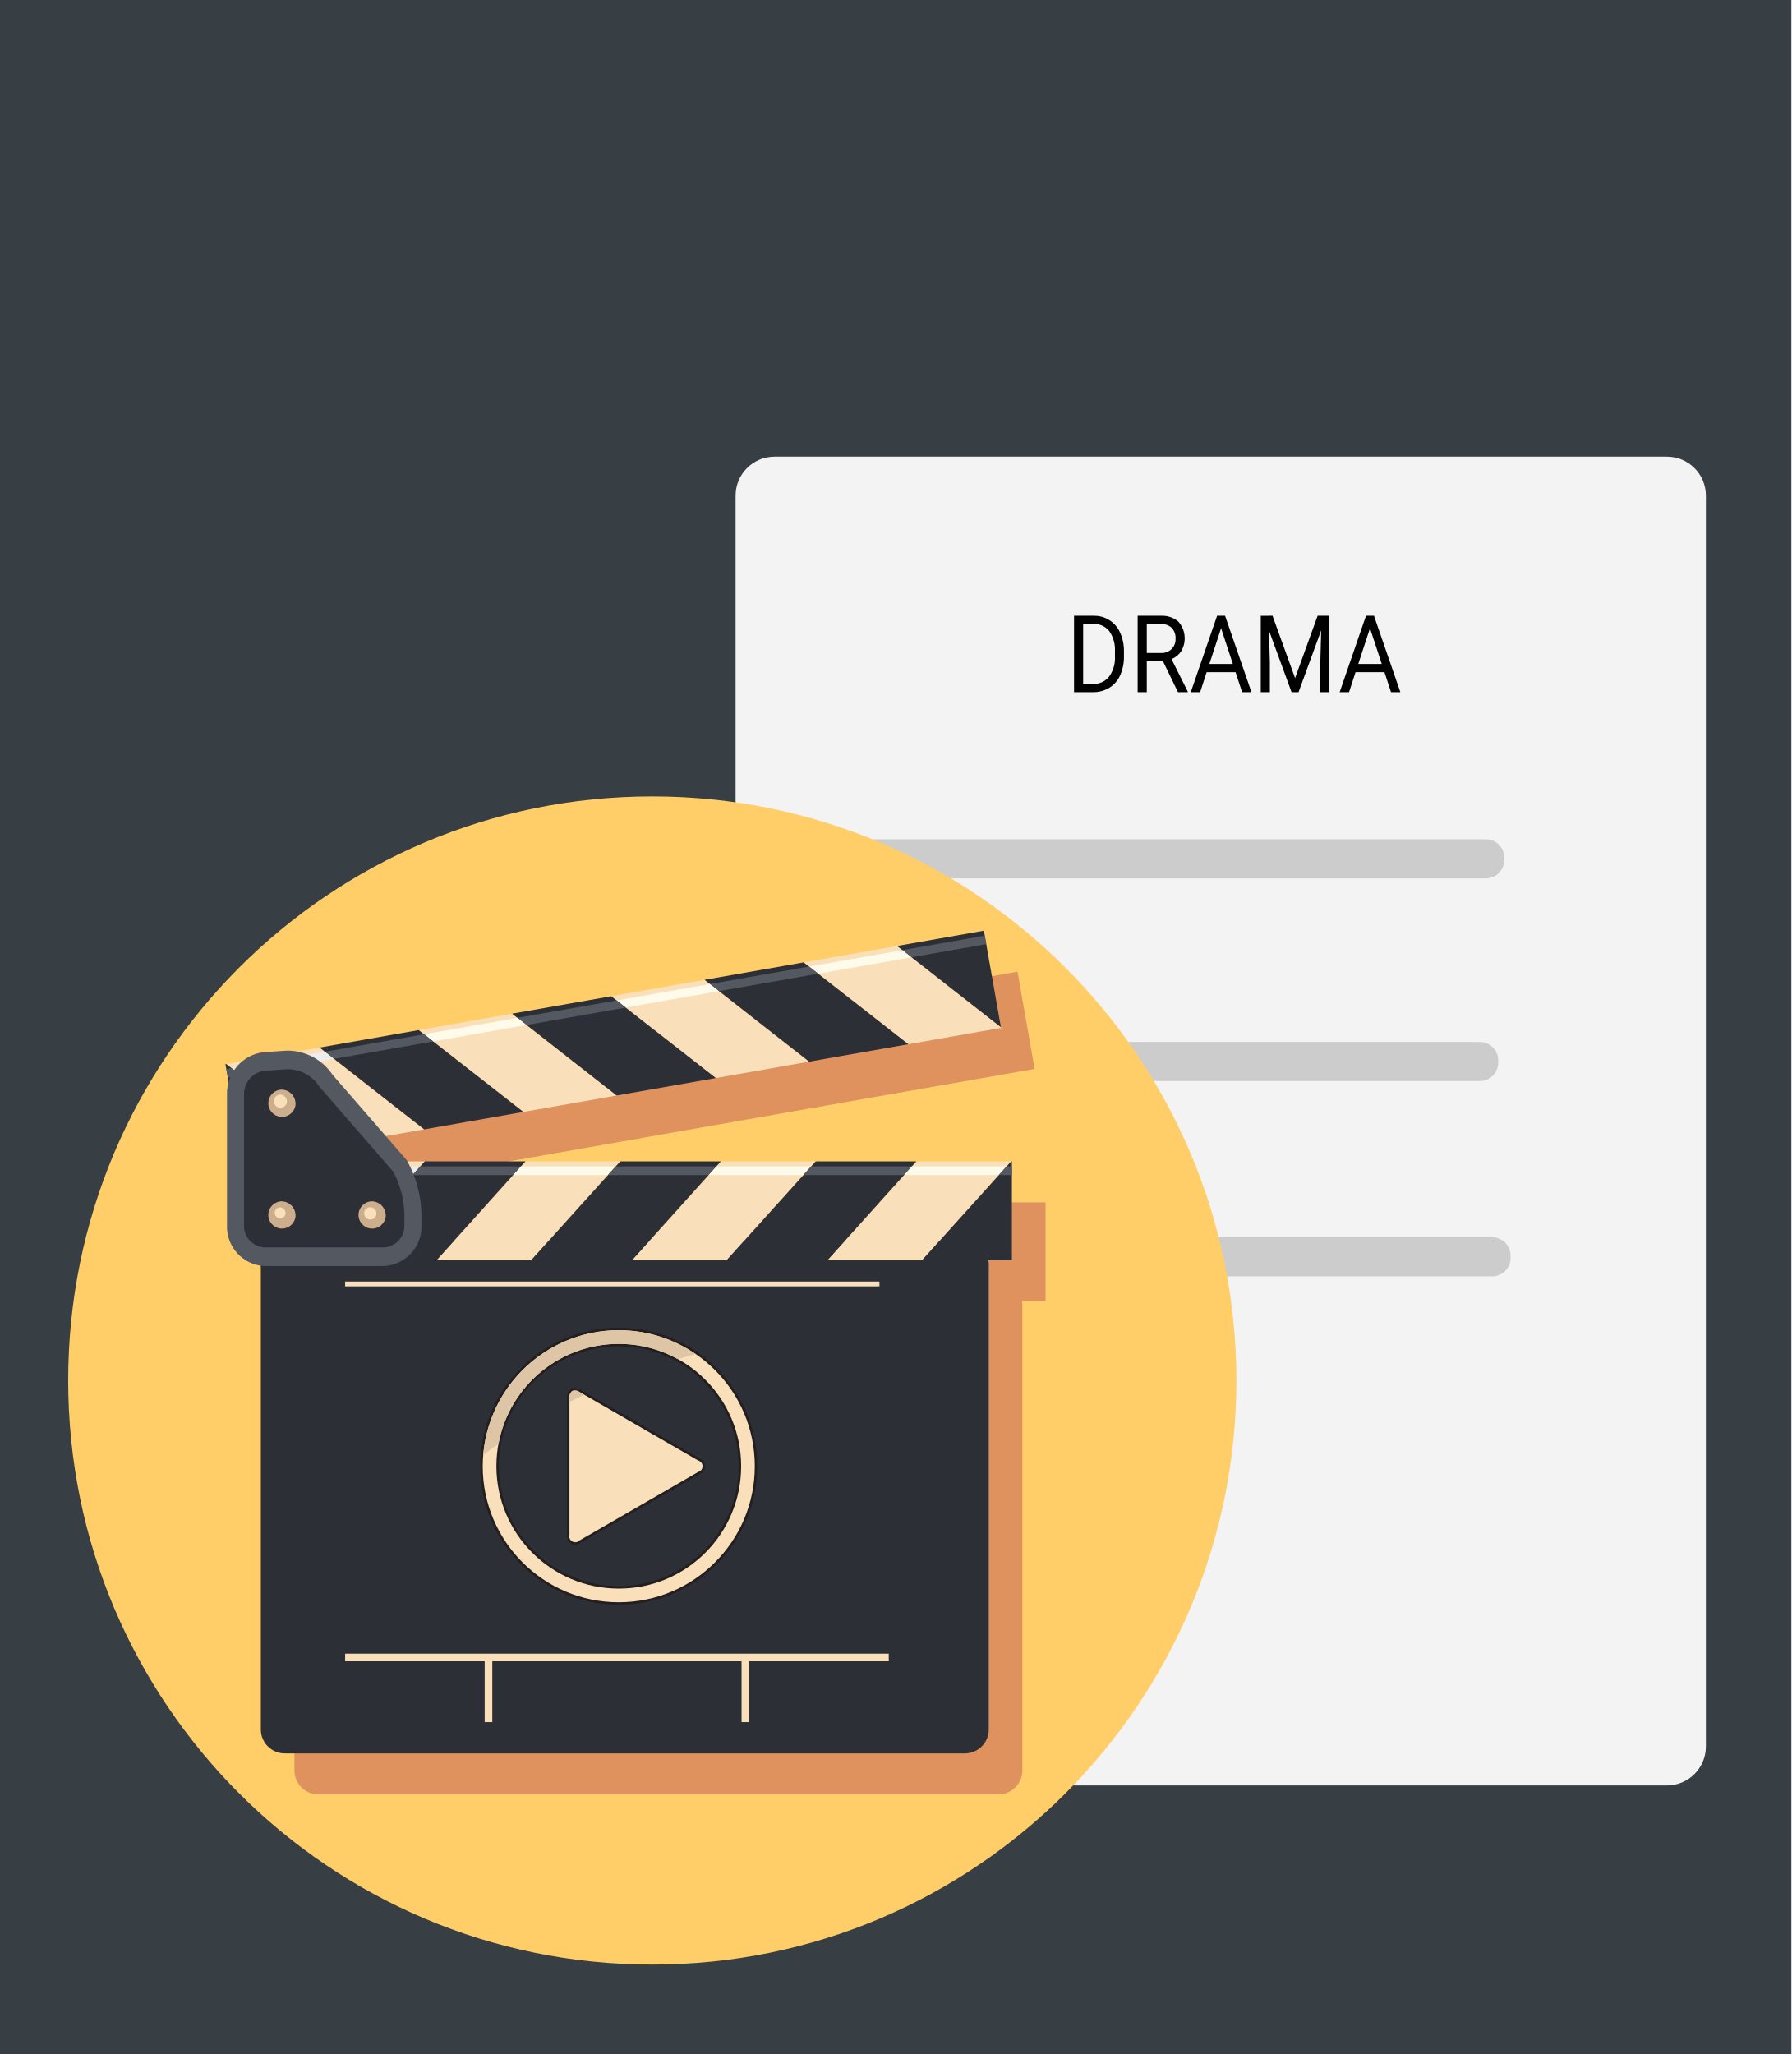
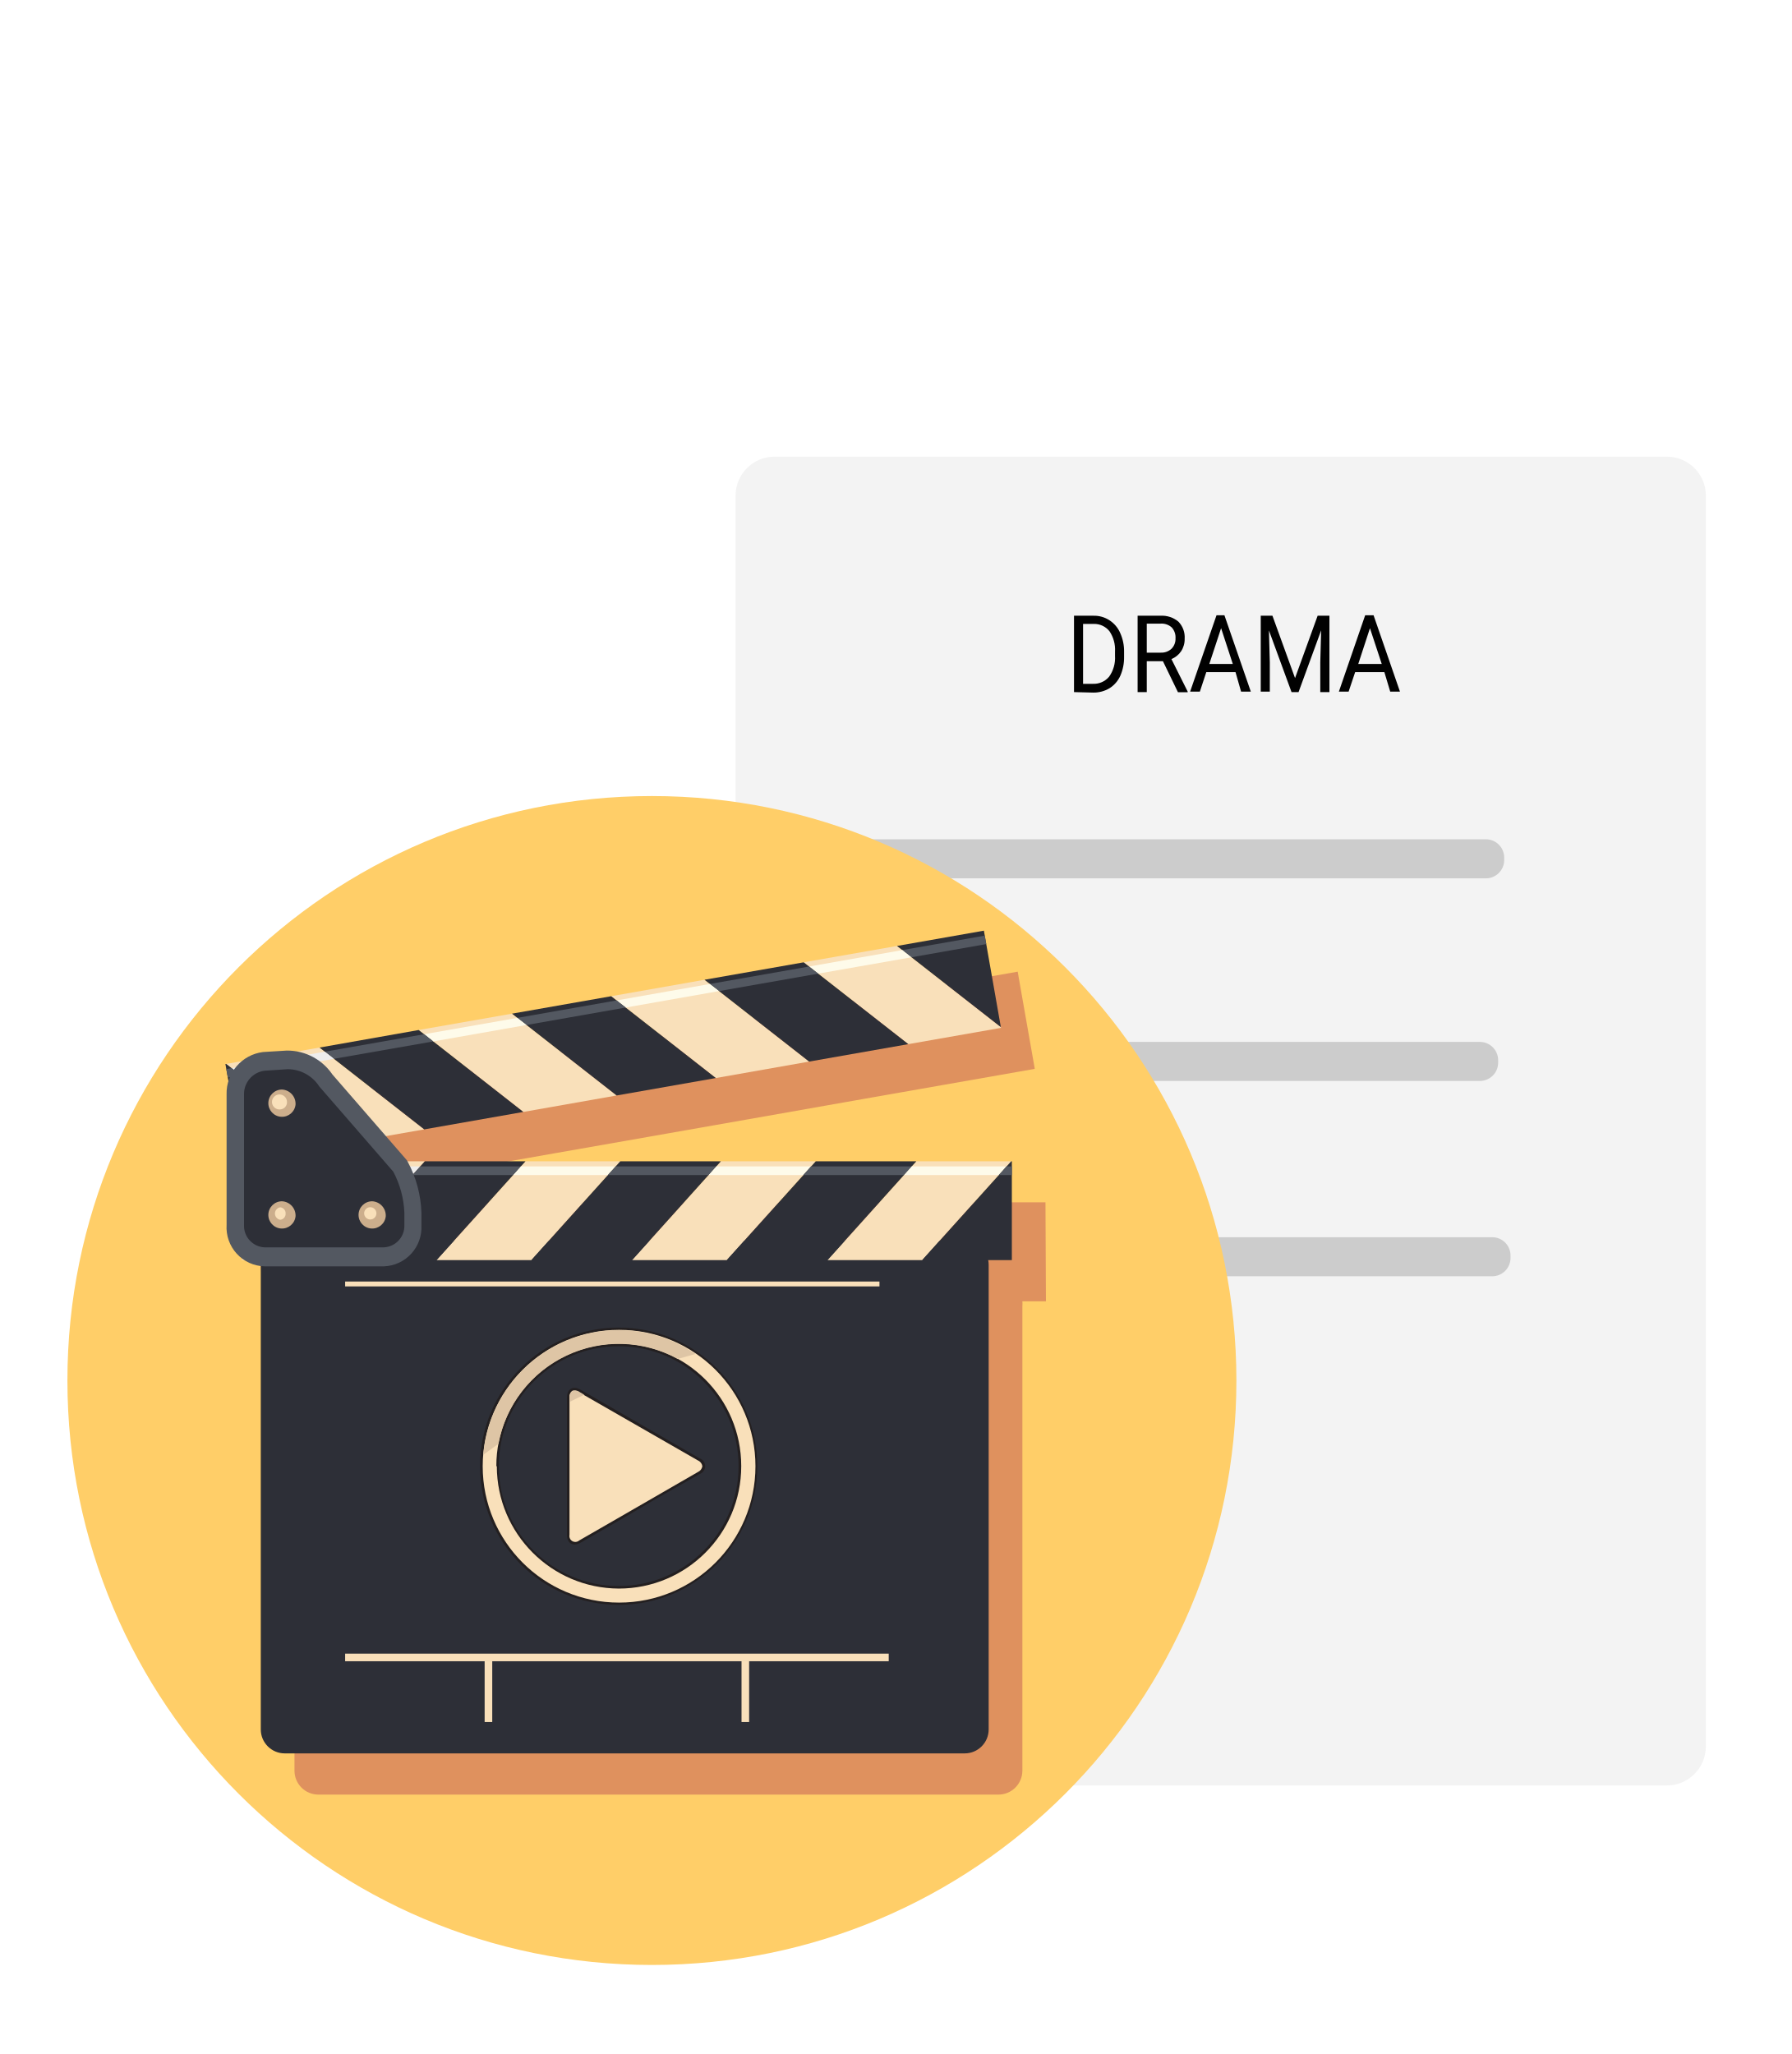
- <svg xmlns="http://www.w3.org/2000/svg" id="Layer_1" data-name="Layer 1" width="183.882" height="210.855" viewBox="0 0 183.882 210.855">
+ <svg xmlns="http://www.w3.org/2000/svg" id="Layer_1" data-name="Layer 1" width="183.88" height="210.86" viewBox="0 0 183.88 210.86">
  <defs>
-     <style>.cls-1{fill:#373f44;}.cls-2{fill:#f3f3f3;}.cls-3{fill:#ccc;}.cls-4{fill:#010101;}.cls-5{fill:#ffce68;}.cls-6{fill:#df915e;}.cls-7{fill:#2d2f37;}.cls-8{fill:#f9e0ba;}.cls-9{fill:#231f20;}.cls-10{fill:#dec5a5;}.cls-11{fill:#fefbea;}.cls-12{fill:#eeeded;}.cls-13{fill:#535861;}.cls-14{fill:#ccae8c;}</style>
+     <style>.cls-1{fill:none;}.cls-2{fill:#f3f3f3;}.cls-3{fill:#ccc;}.cls-4{fill:#010101;}.cls-5{fill:#ffce68;}.cls-6{fill:#df915e;}.cls-7{fill:#2d2f37;}.cls-8{fill:#f9e0ba;}.cls-9{fill:#231f20;}.cls-10{fill:#dec5a5;}.cls-11{fill:#fefbea;}.cls-12{fill:#eeeded;}.cls-13{fill:#535861;}.cls-14{fill:#ccae8c;}</style>
  </defs>
-   <rect class="cls-1" width="183.882" height="210.855" />
-   <rect class="cls-2" x="75.508" y="46.88" width="99.602" height="136.405" rx="4" />
-   <rect class="cls-3" x="86.026" y="127.011" width="69.032" height="4.014" rx="1.882" />
-   <rect class="cls-3" x="85.379" y="86.156" width="69.032" height="4.014" rx="1.882" />
-   <path class="cls-4" d="M110.251,71.054v-7.84h1.999a2.889,2.889,0,0,1,2.732,1.739,4.561,4.561,0,0,1,.392,1.917v.501a4.58,4.58,0,0,1-.387,1.944,2.902,2.902,0,0,1-1.105,1.282,3.166,3.166,0,0,1-1.671.458Zm.934-6.995V70.209h.982a2.039,2.039,0,0,0,1.681-.744,3.291,3.291,0,0,0,.602-2.118v-.459a3.352,3.352,0,0,0-.567-2.077,1.931,1.931,0,0,0-1.607-.752Z" />
-   <path class="cls-4" d="M119.382,67.883h-1.664v3.171H116.78v-7.84h2.345a2.592,2.592,0,0,1,1.841.604,2.602,2.602,0,0,1,.287,3.031,2.164,2.164,0,0,1-.995.813l1.664,3.328v.064h-1.002Zm-1.664-.846h1.435a1.522,1.522,0,0,0,1.107-.399,1.423,1.423,0,0,0,.411-1.068,1.506,1.506,0,0,0-.392-1.117,1.558,1.558,0,0,0-1.131-.394H117.718Z" />
-   <path class="cls-4" d="M126.829,69.002h-2.967l-.667,2.052h-.963l2.704-7.84h.817l2.71,7.84h-.958Zm-2.686-.845h2.408l-1.206-3.667Z" />
-   <path class="cls-4" d="M130.624,63.214l2.316,6.397,2.315-6.397h1.212v7.84h-.935V68.001l.088-3.295-2.325,6.349H132.58l-2.321-6.332.093,3.279v3.053h-.934v-7.84Z" />
-   <path class="cls-4" d="M142.114,69.002h-2.967l-.667,2.052h-.963l2.704-7.84h.817l2.71,7.84h-.958Zm-2.686-.845h2.408l-1.206-3.667Z" />
-   <rect class="cls-3" x="84.759" y="106.96" width="69.032" height="4.014" rx="1.882" />
-   <path class="cls-5" d="M126.916,141.717a59.958,59.958,0,1,1-59.958-59.96A59.958,59.958,0,0,1,126.916,141.717Z" />
-   <path class="cls-6" d="M107.324,123.429H45.315l-.077-.128-2.146-2.471,3.904-.687L57.17,118.353l9.584-1.686,10.174-1.791,9.586-1.685,10.174-1.789,9.515-1.674-.012-.077-1.501-8.522.002,0-.154-.871h-.001l-.09-.51-8.916,1.569-9.586,1.686-10.175,1.789-9.584,1.687-10.172,1.79-9.586,1.685-10.175,1.792-2.228.392a4.262,4.262,0,0,0-1.104-.077l-2.396.163a3.735,3.735,0,0,0-2.163.91l-1.695.298-.076.013.349,1.982a4.558,4.558,0,0,0-.149,1.143v13.398a4.348,4.348,0,0,0,1.482,3.311v.287h.383a3.606,3.606,0,0,0,1.568.583v47.599a2.456,2.456,0,0,0,2.457,2.457h69.81a2.456,2.456,0,0,0,2.456-2.457v-47.701a2.437,2.437,0,0,0-.048-.481h2.425Z" />
-   <path class="cls-7" d="M29.232,127.38H99.041a2.456,2.456,0,0,1,2.456,2.456v47.703a2.457,2.457,0,0,1-2.457,2.457H29.231a2.456,2.456,0,0,1-2.456-2.456v-47.702A2.457,2.457,0,0,1,29.232,127.38Z" />
-   <rect class="cls-8" x="35.427" y="169.758" width="55.803" height="0.781" />
-   <rect class="cls-8" x="76.122" y="170.539" width="0.783" height="6.245" />
-   <rect class="cls-8" x="49.753" y="170.539" width="0.781" height="6.245" />
-   <path class="cls-9" d="M63.517,136.294A14.223,14.223,0,1,0,77.738,150.517,14.224,14.224,0,0,0,63.517,136.294Zm0,26.528A12.305,12.305,0,1,1,75.821,150.517,12.306,12.306,0,0,1,63.517,162.822Z" />
-   <path class="cls-8" d="M49.552,150.517a13.964,13.964,0,1,0,13.965-13.965A13.98,13.98,0,0,0,49.552,150.517Zm1.403,0a12.562,12.562,0,1,1,12.562,12.562A12.576,12.576,0,0,1,50.955,150.517Z" />
-   <path class="cls-9" d="M71.796,151.329a.858.858,0,0,0,0-1.624l-4.689-2.708c-.772-.448-2.039-1.177-2.812-1.624l-4.689-2.707c-.773-.447-1.406-.081-1.406.813v14.077c0,.893.633,1.257,1.406.81l4.689-2.705c.773-.447,2.04-1.179,2.812-1.626Z" />
-   <path class="cls-8" d="M58.74,142.792a.757.757,0,0,0-.284.687v14.077a.609.609,0,0,0,1.02.587l4.689-2.705,7.501-4.332a.61.61,0,0,0,0-1.179l-12.19-7.038A.757.757,0,0,0,58.74,142.792Z" />
-   <path class="cls-10" d="M49.611,149.335c.516-.377,1.034-.75,1.563-1.112a12.544,12.544,0,0,1,18.393-8.708c.605-.179,1.213-.354,1.827-.517A13.945,13.945,0,0,0,49.611,149.335Z" />
-   <path class="cls-10" d="M58.74,142.792a.757.757,0,0,0-.284.687v.44q.752-.38,1.517-.743l-.496-.286A.757.757,0,0,0,58.74,142.792Z" />
-   <polygon class="cls-8" points="92.081 97.108 102.741 105.443 102.753 105.52 93.238 107.194 82.495 98.794 92.081 97.108" />
-   <polygon class="cls-8" points="52.564 104.06 63.304 112.459 53.72 114.146 42.978 105.744 52.564 104.06" />
-   <polygon class="cls-8" points="32.803 107.536 43.545 115.935 33.961 117.621 23.218 109.222 32.803 107.536" />
-   <polygon class="cls-8" points="72.32 100.583 83.064 108.983 73.477 110.669 62.737 102.27 72.32 100.583" />
-   <polygon class="cls-7" points="100.997 95.54 102.741 105.443 92.081 97.108 100.997 95.54" />
-   <polygon class="cls-7" points="82.495 98.794 93.238 107.194 83.064 108.983 72.32 100.583 82.495 98.794" />
-   <polygon class="cls-7" points="62.737 102.27 73.477 110.669 63.304 112.459 52.564 104.06 62.737 102.27" />
-   <polygon class="cls-7" points="42.978 105.744 53.72 114.146 43.545 115.935 32.803 107.536 42.978 105.744" />
-   <polygon class="cls-7" points="23.141 109.235 23.218 109.222 33.961 117.621 24.9 119.216 23.141 109.235" />
-   <polygon class="cls-11" points="92.646 97.534 93.584 98.268 84 99.954 83.06 99.22 92.646 97.534" />
-   <polygon class="cls-11" points="72.886 101.011 73.827 101.744 64.241 103.43 63.302 102.696 72.886 101.011" />
-   <polygon class="cls-11" points="53.129 104.486 54.067 105.22 44.481 106.905 43.545 106.173 53.129 104.486" />
-   <polygon class="cls-12" points="33.371 107.963 34.306 108.695 24.72 110.382 23.783 109.648 33.371 107.963" />
-   <polygon class="cls-13" points="101.087 96.05 101.242 96.921 93.584 98.268 92.646 97.534 101.087 96.05" />
-   <polygon class="cls-13" points="83.06 99.22 84 99.954 73.827 101.744 72.886 101.011 83.06 99.22" />
-   <polygon class="cls-13" points="63.302 102.696 64.241 103.43 54.067 105.22 53.129 104.486 63.302 102.696" />
-   <polygon class="cls-13" points="43.545 106.173 44.481 106.905 34.306 108.695 33.371 107.963 43.545 106.173" />
-   <polygon class="cls-13" points="24.72 110.382 23.388 110.616 23.233 109.745 23.783 109.648 24.72 110.382" />
-   <polygon class="cls-8" points="33.876 119.222 24.823 129.278 24.823 129.357 34.485 129.357 43.607 119.222 33.876 119.222" />
-   <polygon class="cls-8" points="74.002 119.222 64.876 129.357 74.608 129.357 83.736 119.222 74.002 119.222" />
-   <polygon class="cls-8" points="94.062 119.222 84.94 129.357 94.672 129.357 103.795 119.222 94.062 119.222" />
-   <polygon class="cls-8" points="53.939 119.222 44.814 129.357 54.547 129.357 63.671 119.222 53.939 119.222" />
-   <polygon class="cls-7" points="43.607 119.222 34.485 129.357 44.814 129.357 53.939 119.222 43.607 119.222" />
-   <polygon class="cls-7" points="63.671 119.222 54.547 129.357 64.876 129.357 74.002 119.222 63.671 119.222" />
-   <polygon class="cls-7" points="83.736 119.222 74.608 129.357 84.94 129.357 94.062 119.222 83.736 119.222" />
-   <polygon class="cls-7" points="103.873 119.222 103.795 119.222 94.672 129.357 103.873 129.357 103.873 119.222" />
-   <polygon class="cls-12" points="33.394 119.74 32.596 120.626 42.328 120.626 43.125 119.74 33.394 119.74" />
-   <polygon class="cls-11" points="53.457 119.74 52.66 120.626 62.391 120.626 63.188 119.74 53.457 119.74" />
-   <polygon class="cls-11" points="73.519 119.74 72.723 120.626 82.454 120.626 83.252 119.74 73.519 119.74" />
-   <polygon class="cls-11" points="93.581 119.74 92.783 120.626 102.516 120.626 103.313 119.74 93.581 119.74" />
-   <polygon class="cls-13" points="43.125 119.74 42.328 120.626 52.66 120.626 53.457 119.74 43.125 119.74" />
-   <polygon class="cls-13" points="63.188 119.74 62.391 120.626 72.723 120.626 73.519 119.74 63.188 119.74" />
-   <polygon class="cls-13" points="83.252 119.74 82.454 120.626 92.783 120.626 93.581 119.74 83.252 119.74" />
-   <polygon class="cls-13" points="102.516 120.626 103.873 120.626 103.873 119.74 103.313 119.74 102.516 120.626" />
-   <path class="cls-13" d="M29.432,107.851l-2.396.163a4.269,4.269,0,0,0-3.734,4.346V125.758a4.043,4.043,0,0,0,3.849,4.207H39.409a4.046,4.046,0,0,0,3.851-4.207v-1.256a11.78,11.78,0,0,0-1.425-5.26l-.089-.148-7.7-8.869.199.275A5.586,5.586,0,0,0,29.432,107.851Z" />
-   <path class="cls-7" d="M27.146,109.923a2.403,2.403,0,0,0-2.096,2.437V125.758a2.212,2.212,0,0,0,2.102,2.295H39.409a2.21,2.21,0,0,0,2.1-2.295v-1.256a9.774,9.774,0,0,0-1.143-4.22l-7.589-8.741a3.88,3.88,0,0,0-3.238-1.783Z" />
-   <path class="cls-14" d="M30.338,113.379a1.4,1.4,0,1,1-1.396-1.525A1.465,1.465,0,0,1,30.338,113.379Z" />
-   <path class="cls-14" d="M30.338,124.845a1.4,1.4,0,1,1-1.396-1.523A1.465,1.465,0,0,1,30.338,124.845Z" />
-   <path class="cls-14" d="M39.597,124.845a1.4,1.4,0,1,1-1.393-1.523A1.464,1.464,0,0,1,39.597,124.845Z" />
-   <rect class="cls-8" x="35.427" y="131.556" width="54.848" height="0.496" />
-   <path class="cls-8" d="M29.456,113.125a.678.678,0,1,1-.672-.765A.723.723,0,0,1,29.456,113.125Z" />
-   <path class="cls-8" d="M29.317,124.581a.561.561,0,1,1-.556-.638A.601.601,0,0,1,29.317,124.581Z" />
-   <path class="cls-8" d="M38.643,124.558a.632.632,0,1,1-.632-.632A.632.632,0,0,1,38.643,124.558Z" />
+   <rect class="cls-1" width="183.88" height="210.86" />
+   <rect class="cls-2" x="75.51" y="46.88" width="99.6" height="136.41" rx="4" />
+   <rect class="cls-3" x="86.03" y="127.01" width="69.03" height="4.01" rx="1.88" />
+   <rect class="cls-3" x="85.38" y="86.16" width="69.03" height="4.01" rx="1.88" />
+   <path class="cls-4" d="M110.25,71.05V63.21h2a2.88,2.88,0,0,1,1.63.46A2.94,2.94,0,0,1,115,65a4.51,4.51,0,0,1,.39,1.92v.5a4.66,4.66,0,0,1-.38,1.94,2.93,2.93,0,0,1-1.11,1.29,3.16,3.16,0,0,1-1.67.45Zm.93-7v6.15h1a2.05,2.05,0,0,0,1.68-.74,3.32,3.32,0,0,0,.6-2.12v-.46a3.36,3.36,0,0,0-.57-2.08,2,2,0,0,0-1.61-.75Z" />
+   <path class="cls-4" d="M119.38,67.88h-1.66v3.17h-.94V63.21h2.34a2.63,2.63,0,0,1,1.85.61,2.3,2.3,0,0,1,.64,1.75,2.26,2.26,0,0,1-.36,1.28,2.2,2.2,0,0,1-1,.81L121.92,71v.06h-1ZM117.72,67h1.43a1.54,1.54,0,0,0,1.11-.4,1.44,1.44,0,0,0,.41-1.07,1.51,1.51,0,0,0-.39-1.12,1.54,1.54,0,0,0-1.13-.39h-1.43Z" />
+   <path class="cls-4" d="M126.83,69h-3l-.66,2h-1l2.71-7.84h.81l2.71,7.84h-1Zm-2.69-.84h2.41l-1.2-3.67Z" />
+   <path class="cls-4" d="M130.62,63.21l2.32,6.4,2.32-6.4h1.21v7.84h-.94V68l.09-3.29-2.32,6.34h-.72l-2.32-6.33.09,3.28v3h-.93V63.21Z" />
+   <path class="cls-4" d="M142.11,69h-3l-.67,2h-1l2.7-7.84H141l2.71,7.84h-1Zm-2.68-.84h2.41l-1.21-3.67Z" />
+   <rect class="cls-3" x="84.76" y="106.96" width="69.03" height="4.01" rx="1.88" />
+   <path class="cls-5" d="M126.92,141.72a60,60,0,1,1-60-60A60,60,0,0,1,126.92,141.72Z" />
+   <path class="cls-6" d="M107.32,123.43h-62l-.07-.13-2.15-2.47,3.91-.69,10.17-1.79,9.58-1.68,10.18-1.79,9.58-1.69,10.18-1.79,9.51-1.67v-.08l-1.5-8.52h0l-.15-.87h0l-.09-.51-8.92,1.57L86,103l-10.18,1.79-9.58,1.69L56,108.27,46.43,110l-10.18,1.79-2.22.4a3.83,3.83,0,0,0-1.11-.08l-2.39.16a3.77,3.77,0,0,0-2.17.91l-1.69.3h-.08l.35,2a4.83,4.83,0,0,0-.15,1.15V130a4.35,4.35,0,0,0,1.48,3.31v.28h.39a3.61,3.61,0,0,0,1.57.59v47.6a2.45,2.45,0,0,0,2.45,2.45h69.81a2.46,2.46,0,0,0,2.46-2.45v-47.7a2.63,2.63,0,0,0,0-.49h2.42Z" />
+   <rect class="cls-7" x="26.77" y="127.38" width="74.72" height="52.62" rx="2.46" />
+   <rect class="cls-8" x="35.43" y="169.76" width="55.8" height="0.78" />
+   <rect class="cls-8" x="76.12" y="170.54" width="0.78" height="6.24" />
+   <rect class="cls-8" x="49.75" y="170.54" width="0.78" height="6.24" />
+   <path class="cls-9" d="M63.52,136.29a14.23,14.23,0,1,0,14.22,14.23A14.23,14.23,0,0,0,63.52,136.29Zm0,26.53a12.31,12.31,0,1,1,12.3-12.3A12.31,12.31,0,0,1,63.52,162.82Z" />
+   <path class="cls-8" d="M49.55,150.52a14,14,0,1,0,14-14A14,14,0,0,0,49.55,150.52Zm1.4,0a12.57,12.57,0,1,1,12.57,12.56A12.58,12.58,0,0,1,51,150.52Z" />
+   <path class="cls-9" d="M71.8,151.33a.86.86,0,0,0,0-1.63L67.11,147l-2.82-1.63-4.69-2.7c-.77-.45-1.4-.09-1.4.81v14.08c0,.89.63,1.25,1.4.81l4.69-2.71L67.11,154Z" />
+   <path class="cls-8" d="M58.74,142.79a.78.78,0,0,0-.28.69v14.08a.61.61,0,0,0,1,.58l4.69-2.7,7.5-4.33a.78.78,0,0,0,.45-.59.76.76,0,0,0-.45-.59l-12.19-7A.77.77,0,0,0,58.74,142.79Z" />
+   <path class="cls-10" d="M49.61,149.34l1.56-1.12a12.57,12.57,0,0,1,18.4-8.71c.6-.17,1.21-.35,1.82-.51a13.85,13.85,0,0,0-7.87-2.45A14,14,0,0,0,49.61,149.34Z" />
+   <path class="cls-10" d="M58.74,142.79a.78.78,0,0,0-.28.69v.44l1.51-.74-.49-.29A.77.77,0,0,0,58.74,142.79Z" />
+   <polygon class="cls-8" points="92.08 97.11 102.74 105.44 102.75 105.52 93.24 107.19 82.5 98.79 92.08 97.11" />
+   <polygon class="cls-8" points="52.56 104.06 63.3 112.46 53.72 114.15 42.98 105.74 52.56 104.06" />
+   <polygon class="cls-8" points="32.8 107.54 43.55 115.94 33.96 117.62 23.22 109.22 32.8 107.54" />
+   <polygon class="cls-8" points="72.32 100.58 83.06 108.98 73.48 110.67 62.74 102.27 72.32 100.58" />
+   <polygon class="cls-7" points="101 95.54 102.74 105.44 92.08 97.11 101 95.54" />
+   <polygon class="cls-7" points="82.5 98.79 93.24 107.19 83.06 108.98 72.32 100.58 82.5 98.79" />
+   <polygon class="cls-7" points="62.74 102.27 73.48 110.67 63.3 112.46 52.56 104.06 62.74 102.27" />
+   <polygon class="cls-7" points="42.98 105.74 53.72 114.15 43.55 115.94 32.8 107.54 42.98 105.74" />
+   <polygon class="cls-7" points="23.14 109.23 23.22 109.22 33.96 117.62 24.9 119.22 23.14 109.23" />
+   <polygon class="cls-11" points="92.65 97.53 93.58 98.27 84 99.95 83.06 99.22 92.65 97.53" />
+   <polygon class="cls-11" points="72.89 101.01 73.83 101.74 64.24 103.43 63.3 102.7 72.89 101.01" />
+   <polygon class="cls-11" points="53.13 104.49 54.07 105.22 44.48 106.91 43.55 106.17 53.13 104.49" />
+   <polygon class="cls-12" points="33.37 107.96 34.31 108.69 24.72 110.38 23.78 109.65 33.37 107.96" />
+   <polygon class="cls-13" points="101.09 96.05 101.24 96.92 93.58 98.27 92.65 97.53 101.09 96.05" />
+   <polygon class="cls-13" points="83.06 99.22 84 99.95 73.83 101.74 72.89 101.01 83.06 99.22" />
+   <polygon class="cls-13" points="63.3 102.7 64.24 103.43 54.07 105.22 53.13 104.49 63.3 102.7" />
+   <polygon class="cls-13" points="43.55 106.17 44.48 106.91 34.31 108.69 33.37 107.96 43.55 106.17" />
+   <polygon class="cls-13" points="24.72 110.38 23.39 110.62 23.23 109.75 23.78 109.65 24.72 110.38" />
+   <polygon class="cls-8" points="33.88 119.22 24.82 129.28 24.82 129.36 34.48 129.36 43.61 119.22 33.88 119.22" />
+   <polygon class="cls-8" points="74 119.22 64.88 129.36 74.61 129.36 83.74 119.22 74 119.22" />
+   <polygon class="cls-8" points="94.06 119.22 84.94 129.36 94.67 129.36 103.8 119.22 94.06 119.22" />
+   <polygon class="cls-8" points="53.94 119.22 44.81 129.36 54.55 129.36 63.67 119.22 53.94 119.22" />
+   <polygon class="cls-7" points="43.61 119.22 34.48 129.36 44.81 129.36 53.94 119.22 43.61 119.22" />
+   <polygon class="cls-7" points="63.67 119.22 54.55 129.36 64.88 129.36 74 119.22 63.67 119.22" />
+   <polygon class="cls-7" points="83.74 119.22 74.61 129.36 84.94 129.36 94.06 119.22 83.74 119.22" />
+   <polygon class="cls-7" points="103.87 119.22 103.8 119.22 94.67 129.36 103.87 129.36 103.87 119.22" />
+   <polygon class="cls-12" points="33.39 119.74 32.6 120.63 42.33 120.63 43.13 119.74 33.39 119.74" />
+   <polygon class="cls-11" points="53.46 119.74 52.66 120.63 62.39 120.63 63.19 119.74 53.46 119.74" />
+   <polygon class="cls-11" points="73.52 119.74 72.72 120.63 82.45 120.63 83.25 119.74 73.52 119.74" />
+   <polygon class="cls-11" points="93.58 119.74 92.78 120.63 102.52 120.63 103.31 119.74 93.58 119.74" />
+   <polygon class="cls-13" points="43.13 119.74 42.33 120.63 52.66 120.63 53.46 119.74 43.13 119.74" />
+   <polygon class="cls-13" points="63.19 119.74 62.39 120.63 72.72 120.63 73.52 119.74 63.19 119.74" />
+   <polygon class="cls-13" points="83.25 119.74 82.45 120.63 92.78 120.63 93.58 119.74 83.25 119.74" />
+   <polygon class="cls-13" points="102.52 120.63 103.87 120.63 103.87 119.74 103.31 119.74 102.52 120.63" />
+   <path class="cls-13" d="M29.43,107.85,27,108a4.27,4.27,0,0,0-3.74,4.35v13.4A4,4,0,0,0,27.15,130H39.41a4,4,0,0,0,3.85-4.21V124.5a11.8,11.8,0,0,0-1.42-5.26l-.09-.15-7.7-8.87.2.28A5.6,5.6,0,0,0,29.43,107.85Z" />
+   <path class="cls-7" d="M27.15,109.92a2.41,2.41,0,0,0-2.1,2.44v13.4a2.21,2.21,0,0,0,2.1,2.29H39.41a2.21,2.21,0,0,0,2.1-2.29V124.5a9.77,9.77,0,0,0-1.14-4.22l-7.59-8.74a3.88,3.88,0,0,0-3.24-1.78Z" />
+   <path class="cls-14" d="M30.34,113.38a1.4,1.4,0,1,1-1.4-1.53A1.47,1.47,0,0,1,30.34,113.38Z" />
+   <path class="cls-14" d="M30.34,124.85a1.4,1.4,0,1,1-1.4-1.53A1.47,1.47,0,0,1,30.34,124.85Z" />
+   <path class="cls-14" d="M39.6,124.85a1.4,1.4,0,1,1-1.4-1.53A1.47,1.47,0,0,1,39.6,124.85Z" />
+   <rect class="cls-8" x="35.43" y="131.56" width="54.85" height="0.5" />
+   <path class="cls-8" d="M29.46,113.12a.73.73,0,0,1-.68.77.77.77,0,1,1,.68-.77Z" />
+   <path class="cls-8" d="M29.32,124.58a.61.61,0,0,1-.56.64.65.65,0,0,1,0-1.28A.61.61,0,0,1,29.32,124.58Z" />
+   <path class="cls-8" d="M38.64,124.56a.63.63,0,1,1-.63-.63A.63.63,0,0,1,38.64,124.56Z" />
</svg>
